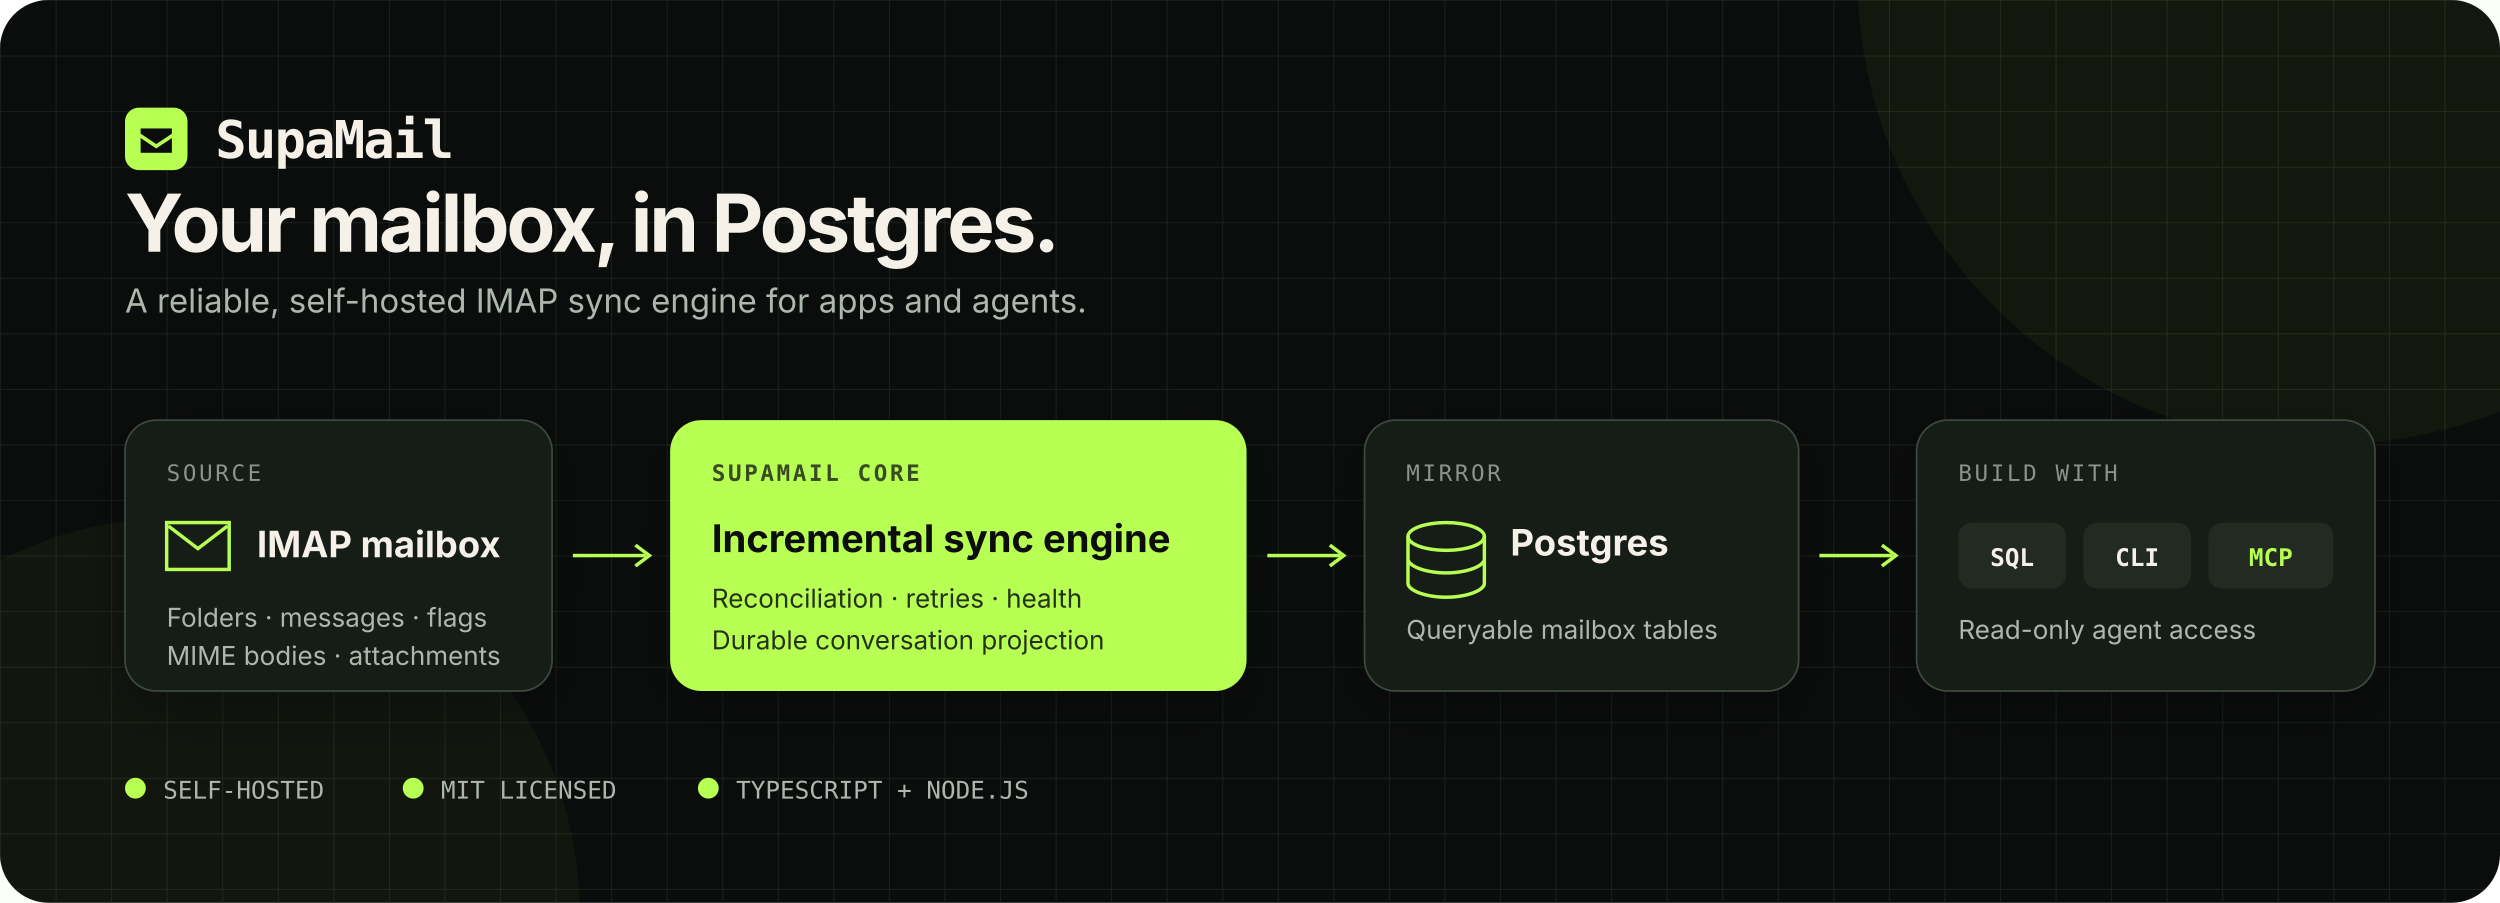
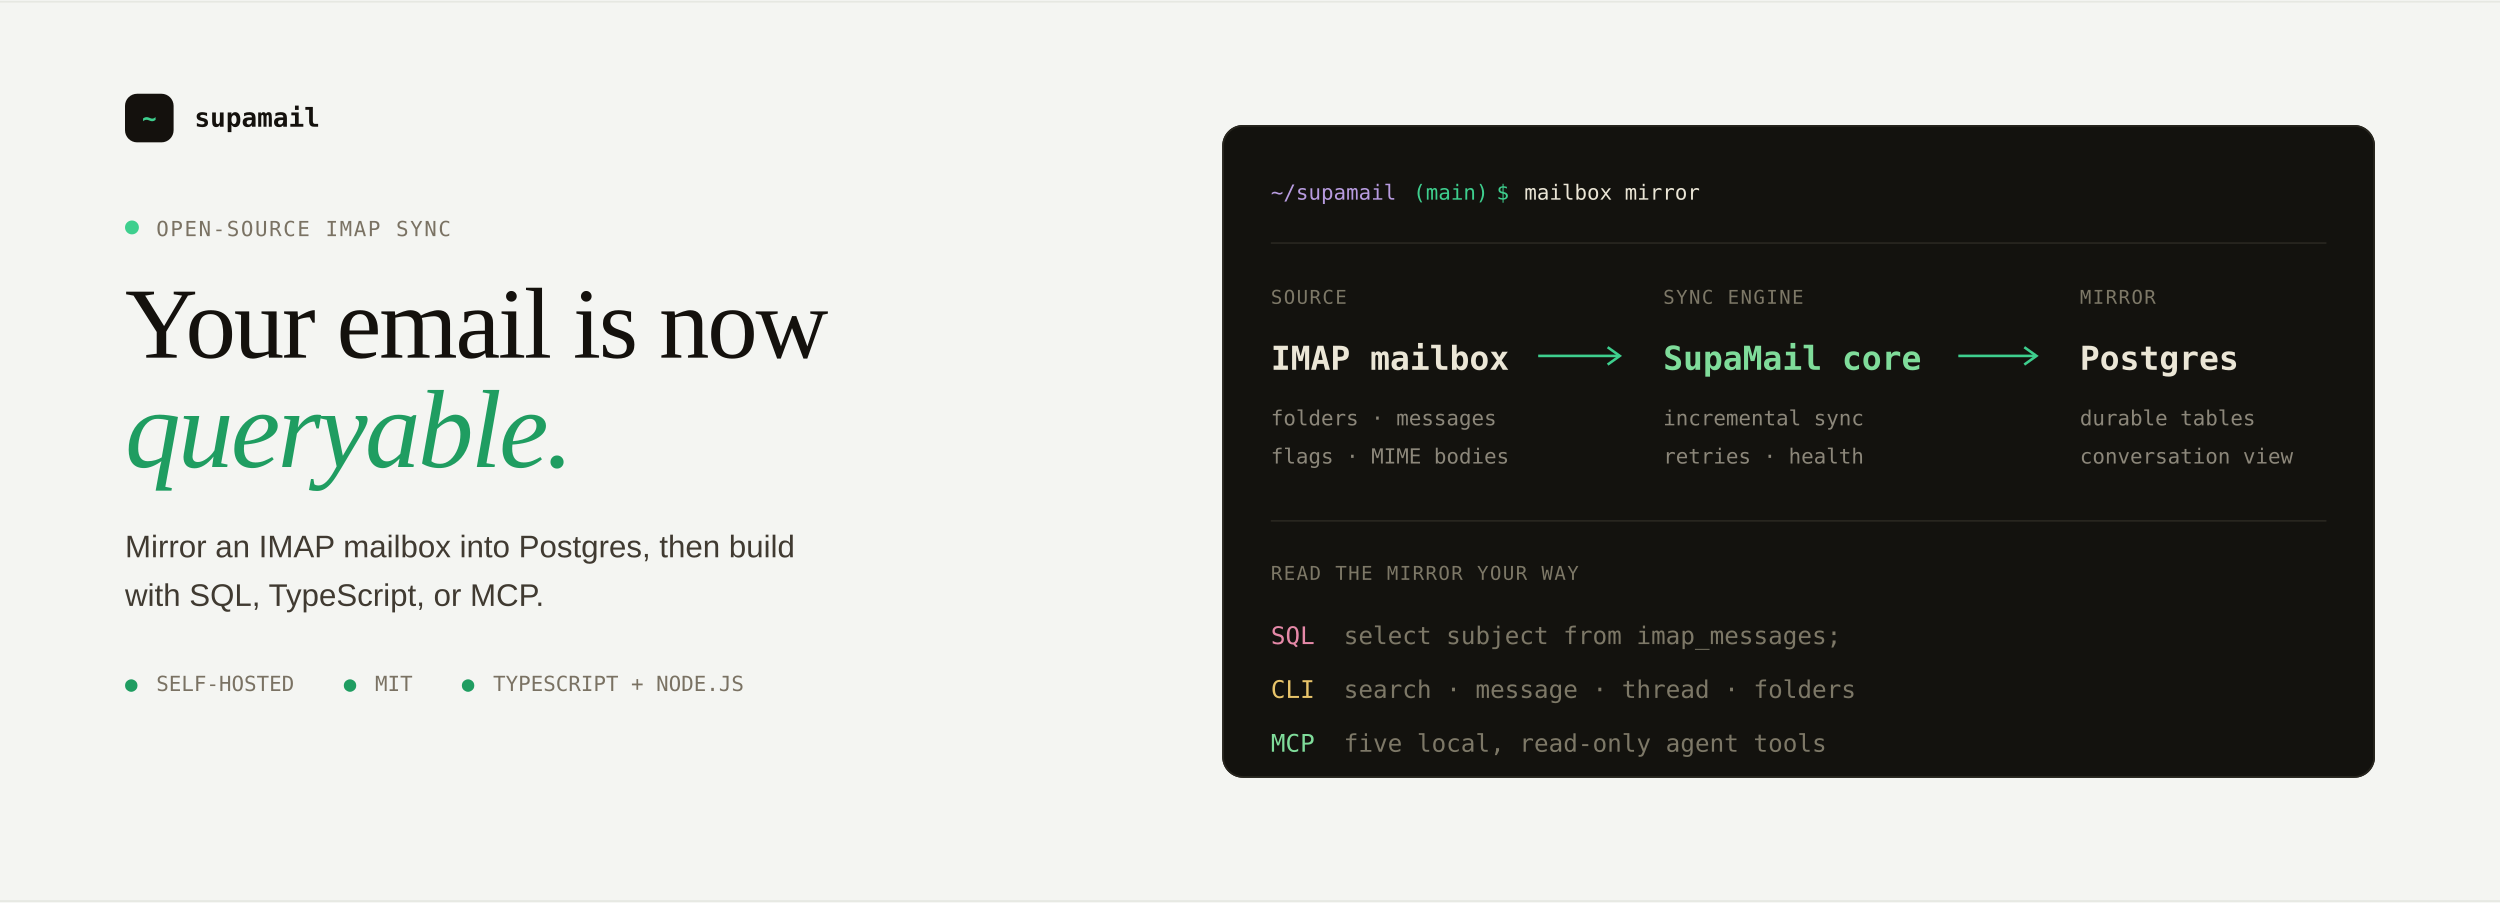
<svg xmlns="http://www.w3.org/2000/svg" width="1440" height="520" viewBox="0 0 1440 520" role="img" aria-labelledby="title desc">
-   <defs>
-     <pattern id="grid" width="32" height="32" patternUnits="userSpaceOnUse">
-       <path d="M32 0H0V32" fill="none" stroke="#273127" stroke-width="1" />
-     </pattern>
-     <filter id="shadow" x="-20%" y="-20%" width="140%" height="140%">
-       <feDropShadow dx="0" dy="10" stdDeviation="14" flood-color="#000000" flood-opacity=".28" />
-     </filter>
-   </defs>
-   <rect width="1440" height="520" rx="28" fill="#0b0d0c" />
-   <rect width="1440" height="520" rx="28" fill="url(#grid)" opacity=".58" />
-   <circle cx="1340" cy="-14" r="270" fill="#b7ff52" opacity=".05" />
-   <circle cx="104" cy="528" r="230" fill="#b7ff52" opacity=".04" />
-   <g transform="translate(72 62)">
-     <rect width="36" height="36" rx="8" fill="#b7ff52" />
-     <path d="M9 12h18v3L18 21 9 15v-3Zm0 5.5 9 6 9-6V26H9v-8.5Z" fill="#0b0d0c" />
-     <text x="52" y="29" fill="#f5f1e8" font-family="ui-monospace, SFMono-Regular, Menlo, Consolas, monospace" font-size="30" font-weight="700" letter-spacing="-1">SupaMail</text>
-     <text x="0" y="83" fill="#f5f1e8" font-family="Inter, ui-sans-serif, system-ui, sans-serif" font-size="46" font-weight="700" letter-spacing="-1.8">Your mailbox, in Postgres.</text>
-     <text x="0" y="118" fill="#aeb7ad" font-family="Inter, ui-sans-serif, system-ui, sans-serif" font-size="19">A reliable, self-hosted IMAP sync engine for apps and agents.</text>
+   <rect width="1440" height="520" fill="#f4f5f2" />
+   <path d="M0 1h1440M0 519h1440" stroke="#e6e8e2" />
+   <g transform="translate(72 54)">
+     <rect width="28" height="28" rx="7" fill="#14110d" />
+     <text x="14" y="19" text-anchor="middle" fill="#3ecf8e" font-family="'JetBrains Mono', Menlo, Consolas, monospace" font-size="14" font-weight="600">~</text>
+     <text x="40" y="19" fill="#14110d" font-family="'JetBrains Mono', Menlo, Consolas, monospace" font-size="15" font-weight="600">supamail</text>
  </g>
-   <g transform="translate(72 242)" filter="url(#shadow)">
-     <g>
-       <rect width="246" height="156" rx="18" fill="#151a16" stroke="#3d493f" />
-       <text x="24" y="35" fill="#89948a" font-family="ui-monospace, SFMono-Regular, Menlo, Consolas, monospace" font-size="13" letter-spacing="1.5">SOURCE</text>
-       <path d="M24 59h36v27H24z" fill="none" stroke="#b7ff52" stroke-width="2" />
-       <path d="m25 61 17 13 17-13" fill="none" stroke="#b7ff52" stroke-width="2" />
-       <text x="76" y="79" fill="#f5f1e8" font-family="Inter, ui-sans-serif, system-ui, sans-serif" font-size="21" font-weight="650">IMAP mailbox</text>
-       <text x="24" y="119" fill="#aeb7ad" font-family="Inter, ui-sans-serif, system-ui, sans-serif" font-size="15">Folders · messages · flags</text>
-       <text x="24" y="141" fill="#aeb7ad" font-family="Inter, ui-sans-serif, system-ui, sans-serif" font-size="15">MIME bodies · attachments</text>
-     </g>
-     <path d="M258 78h42" stroke="#b7ff52" stroke-width="2" />
-     <path d="m294 72 8 6-8 6" fill="none" stroke="#b7ff52" stroke-width="2" />
-     <g transform="translate(314)">
-       <rect width="332" height="156" rx="18" fill="#b7ff52" />
-       <text x="24" y="35" fill="#394b21" font-family="ui-monospace, SFMono-Regular, Menlo, Consolas, monospace" font-size="13" font-weight="700" letter-spacing="1.5">SUPAMAIL CORE</text>
-       <text x="24" y="76" fill="#0b0d0c" font-family="Inter, ui-sans-serif, system-ui, sans-serif" font-size="22" font-weight="750">Incremental sync engine</text>
-       <text x="24" y="108" fill="#263319" font-family="Inter, ui-sans-serif, system-ui, sans-serif" font-size="15">Reconciliation · retries · health</text>
-       <text x="24" y="132" fill="#263319" font-family="Inter, ui-sans-serif, system-ui, sans-serif" font-size="15">Durable conversation projection</text>
-     </g>
-     <path d="M658 78h42" stroke="#b7ff52" stroke-width="2" />
-     <path d="m694 72 8 6-8 6" fill="none" stroke="#b7ff52" stroke-width="2" />
-     <g transform="translate(714)">
-       <rect width="250" height="156" rx="18" fill="#151a16" stroke="#3d493f" />
-       <text x="24" y="35" fill="#89948a" font-family="ui-monospace, SFMono-Regular, Menlo, Consolas, monospace" font-size="13" letter-spacing="1.5">MIRROR</text>
-       <ellipse cx="47" cy="67" rx="22" ry="8" fill="none" stroke="#b7ff52" stroke-width="2" />
-       <path d="M25 67v27c0 4 10 8 22 8s22-4 22-8V67M25 80c0 4 10 8 22 8s22-4 22-8" fill="none" stroke="#b7ff52" stroke-width="2" />
-       <text x="84" y="78" fill="#f5f1e8" font-family="Inter, ui-sans-serif, system-ui, sans-serif" font-size="21" font-weight="650">Postgres</text>
-       <text x="24" y="126" fill="#aeb7ad" font-family="Inter, ui-sans-serif, system-ui, sans-serif" font-size="15">Queryable mailbox tables</text>
-     </g>
-     <path d="M976 78h42" stroke="#b7ff52" stroke-width="2" />
-     <path d="m1012 72 8 6-8 6" fill="none" stroke="#b7ff52" stroke-width="2" />
-     <g transform="translate(1032)">
-       <rect width="264" height="156" rx="18" fill="#151a16" stroke="#3d493f" />
-       <text x="24" y="35" fill="#89948a" font-family="ui-monospace, SFMono-Regular, Menlo, Consolas, monospace" font-size="13" letter-spacing="1.5">BUILD WITH</text>
-       <g transform="translate(24 59)">
-         <rect width="62" height="38" rx="8" fill="#232a24" />
-         <text x="31" y="25" text-anchor="middle" fill="#f5f1e8" font-family="ui-monospace, SFMono-Regular, Menlo, Consolas, monospace" font-size="14" font-weight="700">SQL</text>
-         <rect x="72" width="62" height="38" rx="8" fill="#232a24" />
-         <text x="103" y="25" text-anchor="middle" fill="#f5f1e8" font-family="ui-monospace, SFMono-Regular, Menlo, Consolas, monospace" font-size="14" font-weight="700">CLI</text>
-         <rect x="144" width="72" height="38" rx="8" fill="#232a24" />
-         <text x="180" y="25" text-anchor="middle" fill="#b7ff52" font-family="ui-monospace, SFMono-Regular, Menlo, Consolas, monospace" font-size="14" font-weight="700">MCP</text>
-       </g>
-       <text x="24" y="126" fill="#aeb7ad" font-family="Inter, ui-sans-serif, system-ui, sans-serif" font-size="15">Read-only agent access</text>
+   <g transform="translate(72 126)">
+     <circle cx="4" cy="5" r="4" fill="#3ecf8e" />
+     <text x="18" y="10" fill="#7a7263" font-family="'JetBrains Mono', Menlo, Consolas, monospace" font-size="12" letter-spacing=".9">OPEN-SOURCE IMAP SYNC</text>
+     <text x="0" y="80" fill="#14110d" font-family="'Instrument Serif', Georgia, 'Times New Roman', serif" font-size="58" font-weight="400" letter-spacing="-1.2">Your email is now</text>
+     <text x="0" y="143" fill="#1f9d61" font-family="'Instrument Serif', Georgia, 'Times New Roman', serif" font-size="64" font-weight="400" font-style="italic" letter-spacing="-1.5">queryable.</text>
+     <text x="0" y="195" fill="#403a31" font-family="'IBM Plex Sans', Arial, sans-serif" font-size="18">Mirror an IMAP mailbox into Postgres, then build</text>
+     <text x="0" y="223" fill="#403a31" font-family="'IBM Plex Sans', Arial, sans-serif" font-size="18">with SQL, TypeScript, or MCP.</text>
+     <g transform="translate(0 272)" font-family="'JetBrains Mono', Menlo, Consolas, monospace" font-size="12">
+       <text x="0" y="0" fill="#1f9d61">●</text>
+       <text x="18" y="0" fill="#7a7263">SELF-HOSTED</text>
+       <text x="126" y="0" fill="#1f9d61">●</text>
+       <text x="144" y="0" fill="#7a7263">MIT</text>
+       <text x="194" y="0" fill="#1f9d61">●</text>
+       <text x="212" y="0" fill="#7a7263">TYPESCRIPT + NODE.JS</text>
    </g>
  </g>
-   <g transform="translate(72 448)">
-     <circle cx="6" cy="6" r="6" fill="#b7ff52" />
-     <text x="22" y="12" fill="#aeb7ad" font-family="ui-monospace, SFMono-Regular, Menlo, Consolas, monospace" font-size="14">SELF-HOSTED</text>
-     <circle cx="166" cy="6" r="6" fill="#b7ff52" />
-     <text x="182" y="12" fill="#aeb7ad" font-family="ui-monospace, SFMono-Regular, Menlo, Consolas, monospace" font-size="14">MIT LICENSED</text>
-     <circle cx="336" cy="6" r="6" fill="#b7ff52" />
-     <text x="352" y="12" fill="#aeb7ad" font-family="ui-monospace, SFMono-Regular, Menlo, Consolas, monospace" font-size="14">TYPESCRIPT + NODE.JS</text>
+   <g transform="translate(704 72)">
+     <rect width="664" height="376" rx="12" fill="#13120e" />
+     <rect x=".5" y=".5" width="663" height="375" rx="11.5" fill="none" stroke="#27251e" />
+     <g transform="translate(28 30)" font-family="'JetBrains Mono', Menlo, Consolas, monospace">
+       <text x="0" y="13" fill="#b89ce0" font-size="12">~/supamail</text>
+       <text x="82" y="13" fill="#3ecf8e" font-size="12">(main)</text>
+       <text x="130" y="13" fill="#3ecf8e" font-size="12">$</text>
+       <text x="146" y="13" fill="#ebe6d6" font-size="12">mailbox mirror</text>
+       <line x1="0" y1="38" x2="608" y2="38" stroke="#28261f" />
+       <text x="0" y="73" fill="#7d7867" font-size="11" letter-spacing=".8">SOURCE</text>
+       <text x="226" y="73" fill="#7d7867" font-size="11" letter-spacing=".8">SYNC ENGINE</text>
+       <text x="466" y="73" fill="#7d7867" font-size="11" letter-spacing=".8">MIRROR</text>
+       <text x="0" y="111" fill="#ebe6d6" font-size="19" font-weight="600">IMAP mailbox</text>
+       <text x="226" y="111" fill="#7fdc9a" font-size="19" font-weight="600">SupaMail core</text>
+       <text x="466" y="111" fill="#ebe6d6" font-size="19" font-weight="600">Postgres</text>
+       <path d="M154 103h46" stroke="#3ecf8e" stroke-width="1.5" />
+       <path d="m194 98 7 5-7 5" fill="none" stroke="#3ecf8e" stroke-width="1.5" />
+       <path d="M396 103h44" stroke="#3ecf8e" stroke-width="1.5" />
+       <path d="m434 98 7 5-7 5" fill="none" stroke="#3ecf8e" stroke-width="1.5" />
+       <text x="0" y="143" fill="#8c877a" font-size="12">folders · messages</text>
+       <text x="0" y="165" fill="#8c877a" font-size="12">flags · MIME bodies</text>
+       <text x="226" y="143" fill="#8c877a" font-size="12">incremental sync</text>
+       <text x="226" y="165" fill="#8c877a" font-size="12">retries · health</text>
+       <text x="466" y="143" fill="#8c877a" font-size="12">durable tables</text>
+       <text x="466" y="165" fill="#8c877a" font-size="12">conversation view</text>
+       <line x1="0" y1="198" x2="608" y2="198" stroke="#28261f" />
+       <text x="0" y="232" fill="#7d7867" font-size="11" letter-spacing=".8">READ THE MIRROR YOUR WAY</text>
+       <text x="0" y="269" fill="#e689a8" font-size="14">SQL</text>
+       <text x="42" y="269" fill="#7d7867" font-size="14">select subject from imap_messages;</text>
+       <text x="0" y="300" fill="#e8c46a" font-size="14">CLI</text>
+       <text x="42" y="300" fill="#7d7867" font-size="14">search · message · thread · folders</text>
+       <text x="0" y="331" fill="#7fdc9a" font-size="14">MCP</text>
+       <text x="42" y="331" fill="#7d7867" font-size="14">five local, read-only agent tools</text>
+     </g>
  </g>
</svg>
